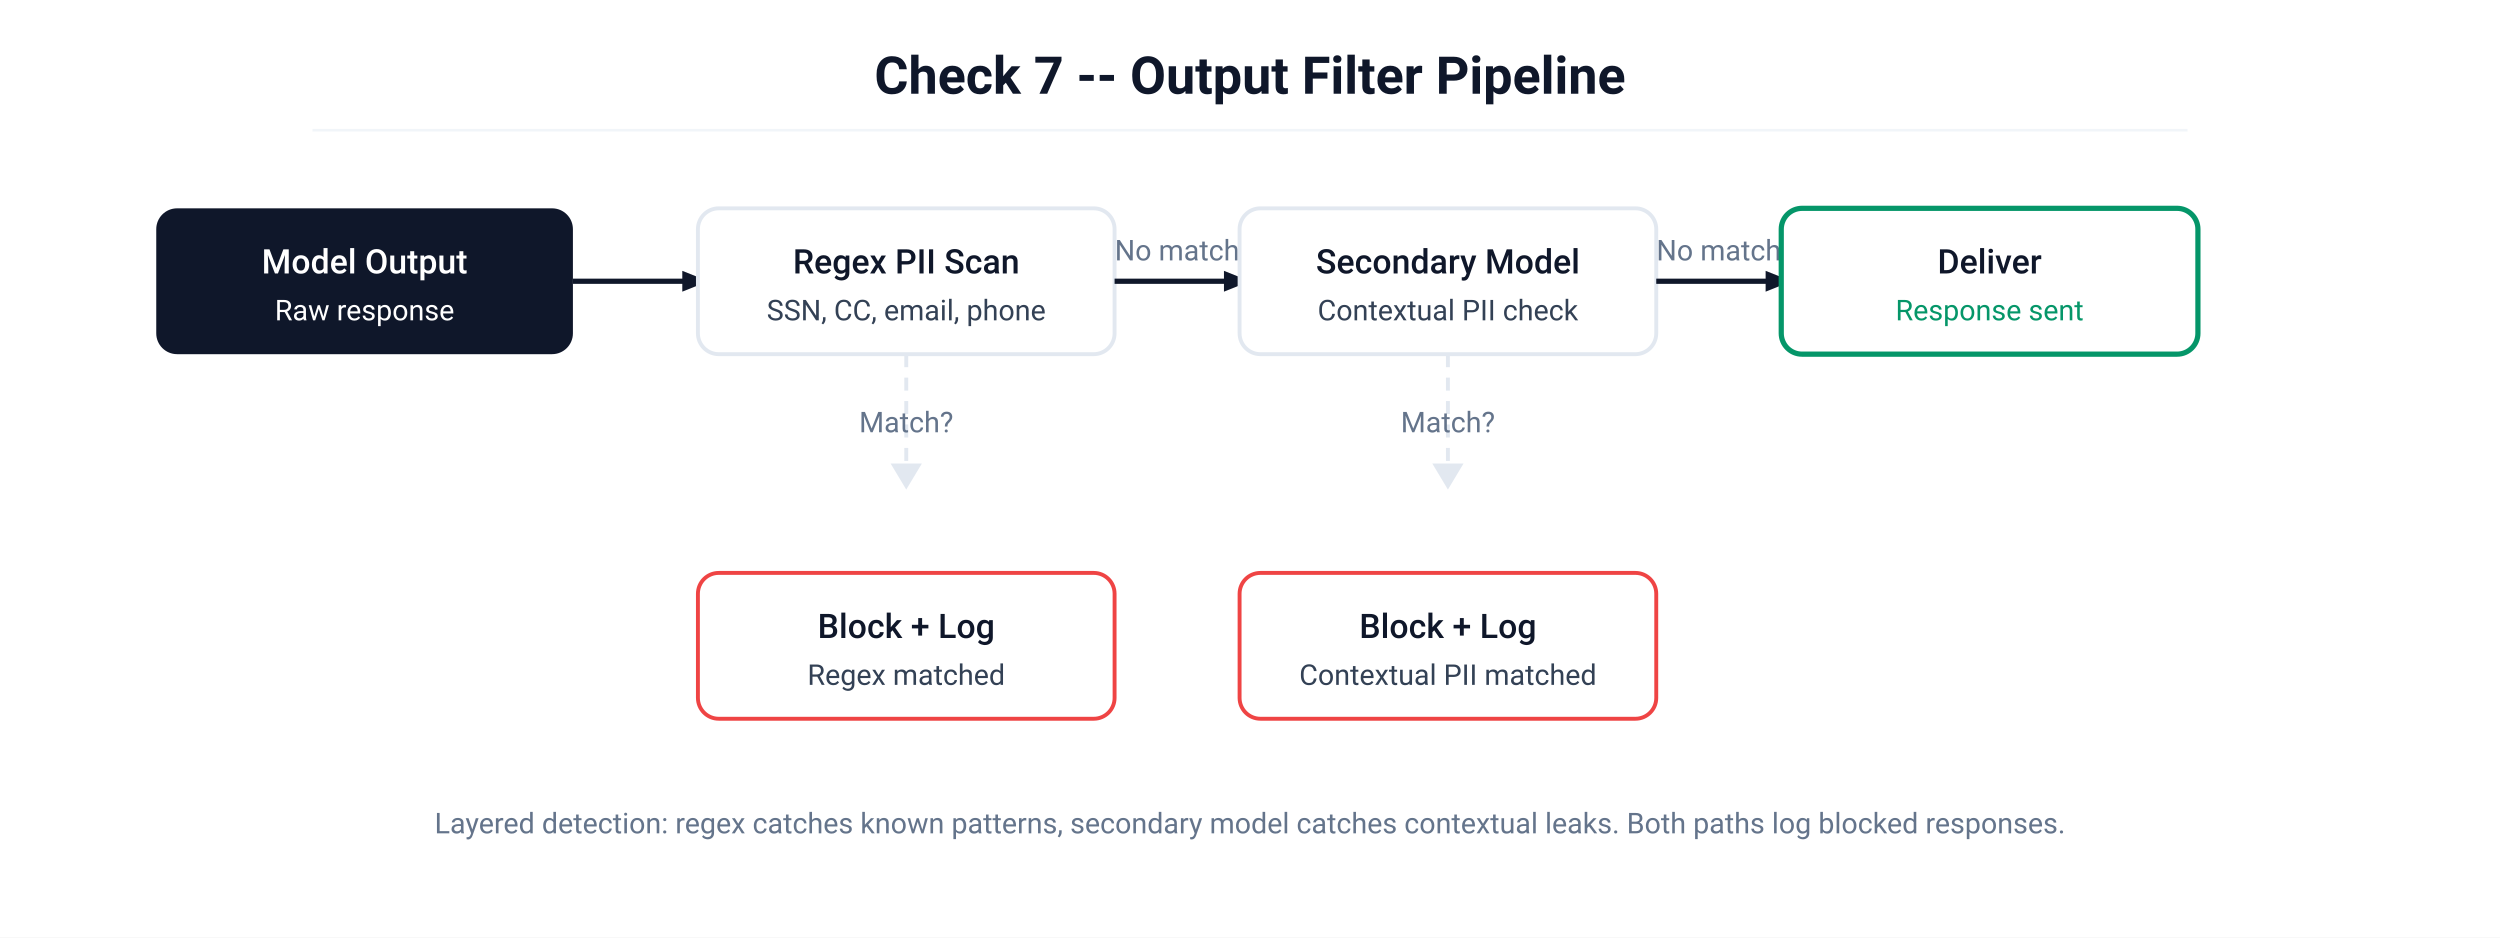
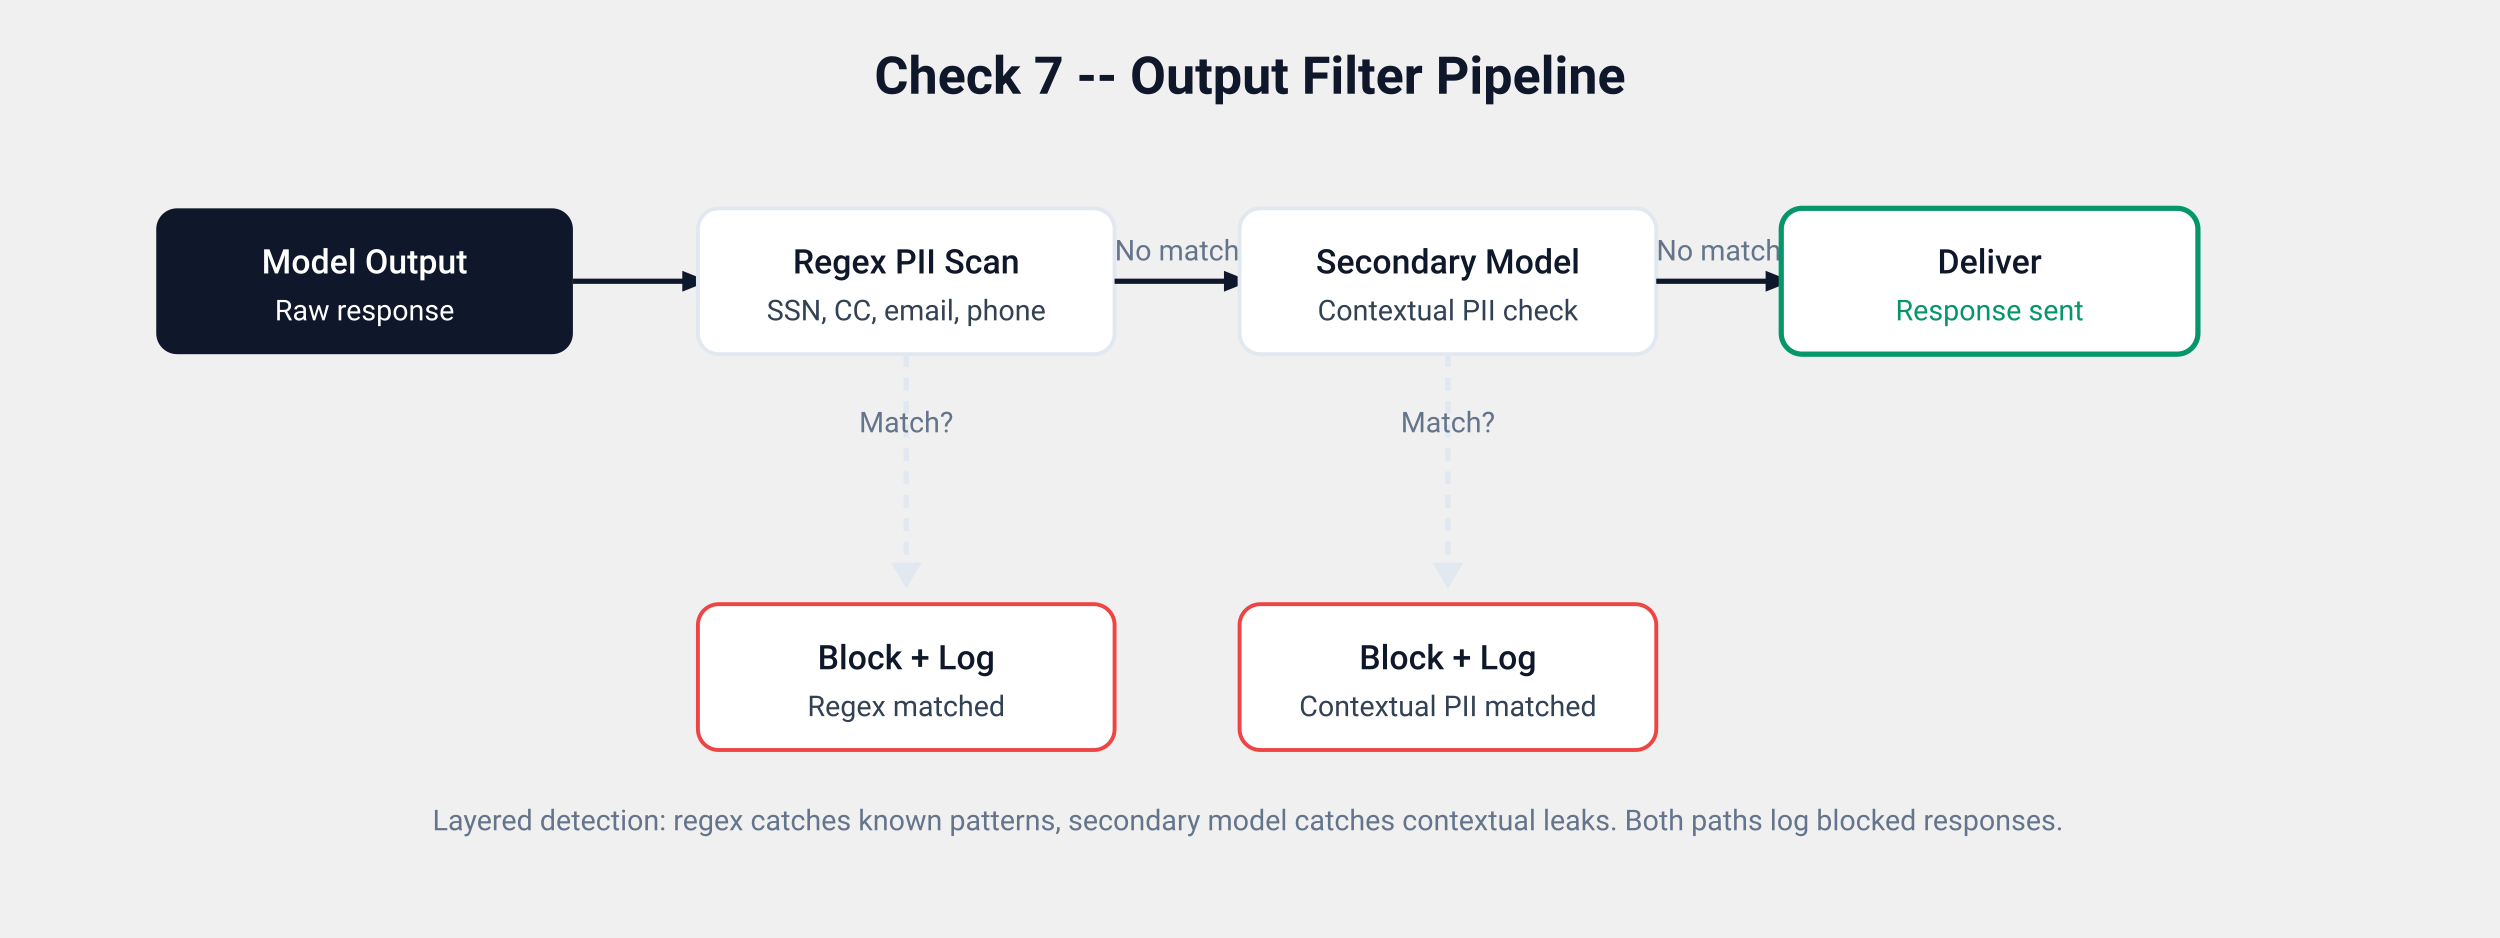
- <svg xmlns="http://www.w3.org/2000/svg" viewBox="0 0 960 360" width="960" height="360">
-   <style>
+ <svg xmlns="http://www.w3.org/2000/svg" viewBox="0 0 960 360" width="960" height="360" version="1.1" id="svg18">
+   <defs id="defs18" />
+   <style id="style1">
    .title { font-family: -apple-system,'Segoe UI',Roboto,Helvetica,Arial,sans-serif; font-size:20px; font-weight:700; }
    .body { font-family: -apple-system,'Segoe UI',Roboto,Helvetica,Arial,sans-serif; font-size:13px; font-weight:500; }
    .sub { font-family: -apple-system,'Segoe UI',Roboto,Helvetica,Arial,sans-serif; font-size:11px; font-weight:400; }
    .caption { font-family: -apple-system,'Segoe UI',Roboto,Helvetica,Arial,sans-serif; font-size:11px; font-weight:400; }
  </style>
-   <rect width="960" height="360" fill="#ffffff" />
-   <text x="480" y="36" class="title" fill="#0f172a" text-anchor="middle">Check 7 -- Output Filter Pipeline</text>
-   <line x1="120" y1="50" x2="840" y2="50" stroke="#f1f5f9" stroke-width="1" />
-   <rect x="60" y="80" width="160" height="56" rx="8" fill="#0f172a" />
-   <text x="140" y="105" class="body" fill="#ffffff" text-anchor="middle">Model Output</text>
-   <text x="140" y="123" class="sub" fill="#ffffff" text-anchor="middle">Raw response</text>
-   <line x1="220" y1="108" x2="268" y2="108" stroke="#0f172a" stroke-width="2" />
-   <polygon points="262,104 272,108 262,112" fill="#0f172a" />
-   <rect x="268" y="80" width="160" height="56" rx="8" fill="#ffffff" stroke="#e2e8f0" stroke-width="1.5" />
-   <text x="348" y="105" class="body" fill="#0f172a" text-anchor="middle">Regex PII Scan</text>
-   <text x="348" y="123" class="sub" fill="#334155" text-anchor="middle">SSN, CC, email, phone</text>
-   <line x1="348" y1="136" x2="348" y2="180" stroke="#e2e8f0" stroke-width="1.5" stroke-dasharray="5,4" />
-   <polygon points="342,178 348,188 354,178" fill="#e2e8f0" />
-   <text x="348" y="166" class="sub" fill="#64748b" text-anchor="middle">Match?</text>
-   <line x1="428" y1="108" x2="476" y2="108" stroke="#0f172a" stroke-width="2" />
-   <polygon points="470,104 480,108 470,112" fill="#0f172a" />
-   <text x="452" y="100" class="sub" fill="#64748b" text-anchor="middle">No match</text>
-   <rect x="476" y="80" width="160" height="56" rx="8" fill="#ffffff" stroke="#e2e8f0" stroke-width="1.5" />
-   <text x="556" y="105" class="body" fill="#0f172a" text-anchor="middle">Secondary Model</text>
-   <text x="556" y="123" class="sub" fill="#334155" text-anchor="middle">Contextual PII check</text>
-   <line x1="556" y1="136" x2="556" y2="180" stroke="#e2e8f0" stroke-width="1.5" stroke-dasharray="5,4" />
-   <polygon points="550,178 556,188 562,178" fill="#e2e8f0" />
-   <text x="556" y="166" class="sub" fill="#64748b" text-anchor="middle">Match?</text>
-   <line x1="636" y1="108" x2="684" y2="108" stroke="#0f172a" stroke-width="2" />
-   <polygon points="678,104 688,108 678,112" fill="#0f172a" />
-   <text x="660" y="100" class="sub" fill="#64748b" text-anchor="middle">No match</text>
-   <rect x="684" y="80" width="160" height="56" rx="8" fill="#ffffff" stroke="#059669" stroke-width="2" />
-   <text x="764" y="105" class="body" fill="#0f172a" text-anchor="middle">Deliver</text>
-   <text x="764" y="123" class="sub" fill="#059669" text-anchor="middle">Response sent</text>
-   <rect x="268" y="220" width="160" height="56" rx="8" fill="#ffffff" stroke="#ef4444" stroke-width="1.5" />
-   <text x="348" y="245" class="body" fill="#0f172a" text-anchor="middle">Block + Log</text>
-   <text x="348" y="263" class="sub" fill="#334155" text-anchor="middle">Regex matched</text>
-   <rect x="476" y="220" width="160" height="56" rx="8" fill="#ffffff" stroke="#ef4444" stroke-width="1.5" />
-   <text x="556" y="245" class="body" fill="#0f172a" text-anchor="middle">Block + Log</text>
-   <text x="556" y="263" class="sub" fill="#334155" text-anchor="middle">Contextual PII matched</text>
-   <text x="480" y="320" class="caption" fill="#64748b" text-anchor="middle">Layered detection: regex catches known patterns, secondary model catches contextual leaks. Both paths log blocked responses.</text>
+   <text x="480" y="36" class="title" fill="#0f172a" text-anchor="middle" id="text1">Check 7 -- Output Filter Pipeline</text>
+   <rect x="60" y="80" width="160" height="56" rx="8" fill="#0f172a" id="rect2" />
+   <text x="140" y="105" class="body" fill="#ffffff" text-anchor="middle" id="text2">Model Output</text>
+   <text x="140" y="123" class="sub" fill="#ffffff" text-anchor="middle" id="text3">Raw response</text>
+   <line x1="220" y1="108" x2="268" y2="108" stroke="#0f172a" stroke-width="2" id="line3" />
+   <polygon points="262,104 272,108 262,112" fill="#0f172a" id="polygon3" />
+   <rect x="268" y="80" width="160" height="56" rx="8" fill="#ffffff" stroke="#e2e8f0" stroke-width="1.5" id="rect3" />
+   <text x="348" y="105" class="body" fill="#0f172a" text-anchor="middle" id="text4">Regex PII Scan</text>
+   <text x="348" y="123" class="sub" fill="#334155" text-anchor="middle" id="text5">SSN, CC, email, phone</text>
+   <line x1="348" y1="136" x2="348" y2="220.607" stroke="#e2e8f0" stroke-width="2.08" stroke-dasharray="5, 4" id="line5" />
+   <polygon points="348,188 354,178 342,178 " fill="#e2e8f0" id="polygon5" transform="translate(0,38)" />
+   <text x="348" y="166" class="sub" fill="#64748b" text-anchor="middle" id="text6">Match?</text>
+   <line x1="428" y1="108" x2="476" y2="108" stroke="#0f172a" stroke-width="2" id="line6" />
+   <polygon points="470,104 480,108 470,112" fill="#0f172a" id="polygon6" />
+   <text x="452" y="100" class="sub" fill="#64748b" text-anchor="middle" id="text7">No match</text>
+   <rect x="476" y="80" width="160" height="56" rx="8" fill="#ffffff" stroke="#e2e8f0" stroke-width="1.5" id="rect7" />
+   <text x="556" y="105" class="body" fill="#0f172a" text-anchor="middle" id="text8">Secondary Model</text>
+   <text x="556" y="123" class="sub" fill="#334155" text-anchor="middle" id="text9">Contextual PII check</text>
+   <line x1="556" y1="136" x2="556" y2="220.607" stroke="#e2e8f0" stroke-width="2.08" stroke-dasharray="5, 4" id="line9" />
+   <polygon points="556,188 562,178 550,178 " fill="#e2e8f0" id="polygon9" transform="translate(0,38)" />
+   <text x="556" y="166" class="sub" fill="#64748b" text-anchor="middle" id="text10">Match?</text>
+   <line x1="636" y1="108" x2="684" y2="108" stroke="#0f172a" stroke-width="2" id="line10" />
+   <polygon points="678,104 688,108 678,112" fill="#0f172a" id="polygon10" />
+   <text x="660" y="100" class="sub" fill="#64748b" text-anchor="middle" id="text11">No match</text>
+   <rect x="684" y="80" width="160" height="56" rx="8" fill="#ffffff" stroke="#059669" stroke-width="2" id="rect11" />
+   <text x="764" y="105" class="body" fill="#0f172a" text-anchor="middle" id="text12">Deliver</text>
+   <text x="764" y="123" class="sub" fill="#059669" text-anchor="middle" id="text13">Response sent</text>
+   <rect x="268" y="232" width="160" height="56" rx="8" fill="#ffffff" stroke="#ef4444" stroke-width="1.5" id="rect13" />
+   <text x="348" y="257" class="body" fill="#0f172a" text-anchor="middle" id="text14">Block + Log</text>
+   <text x="348" y="275" class="sub" fill="#334155" text-anchor="middle" id="text15">Regex matched</text>
+   <rect x="476" y="232" width="160" height="56" rx="8" fill="#ffffff" stroke="#ef4444" stroke-width="1.5" id="rect15" />
+   <text x="556" y="257" class="body" fill="#0f172a" text-anchor="middle" id="text16">Block + Log</text>
+   <text x="556" y="275" class="sub" fill="#334155" text-anchor="middle" id="text17">Contextual PII matched</text>
+   <text x="479.219" y="318.811" class="caption" fill="#64748b" text-anchor="middle" id="text18">Layered detection: regex catches known patterns, secondary model catches contextual leaks. Both paths log blocked responses.</text>
</svg>
